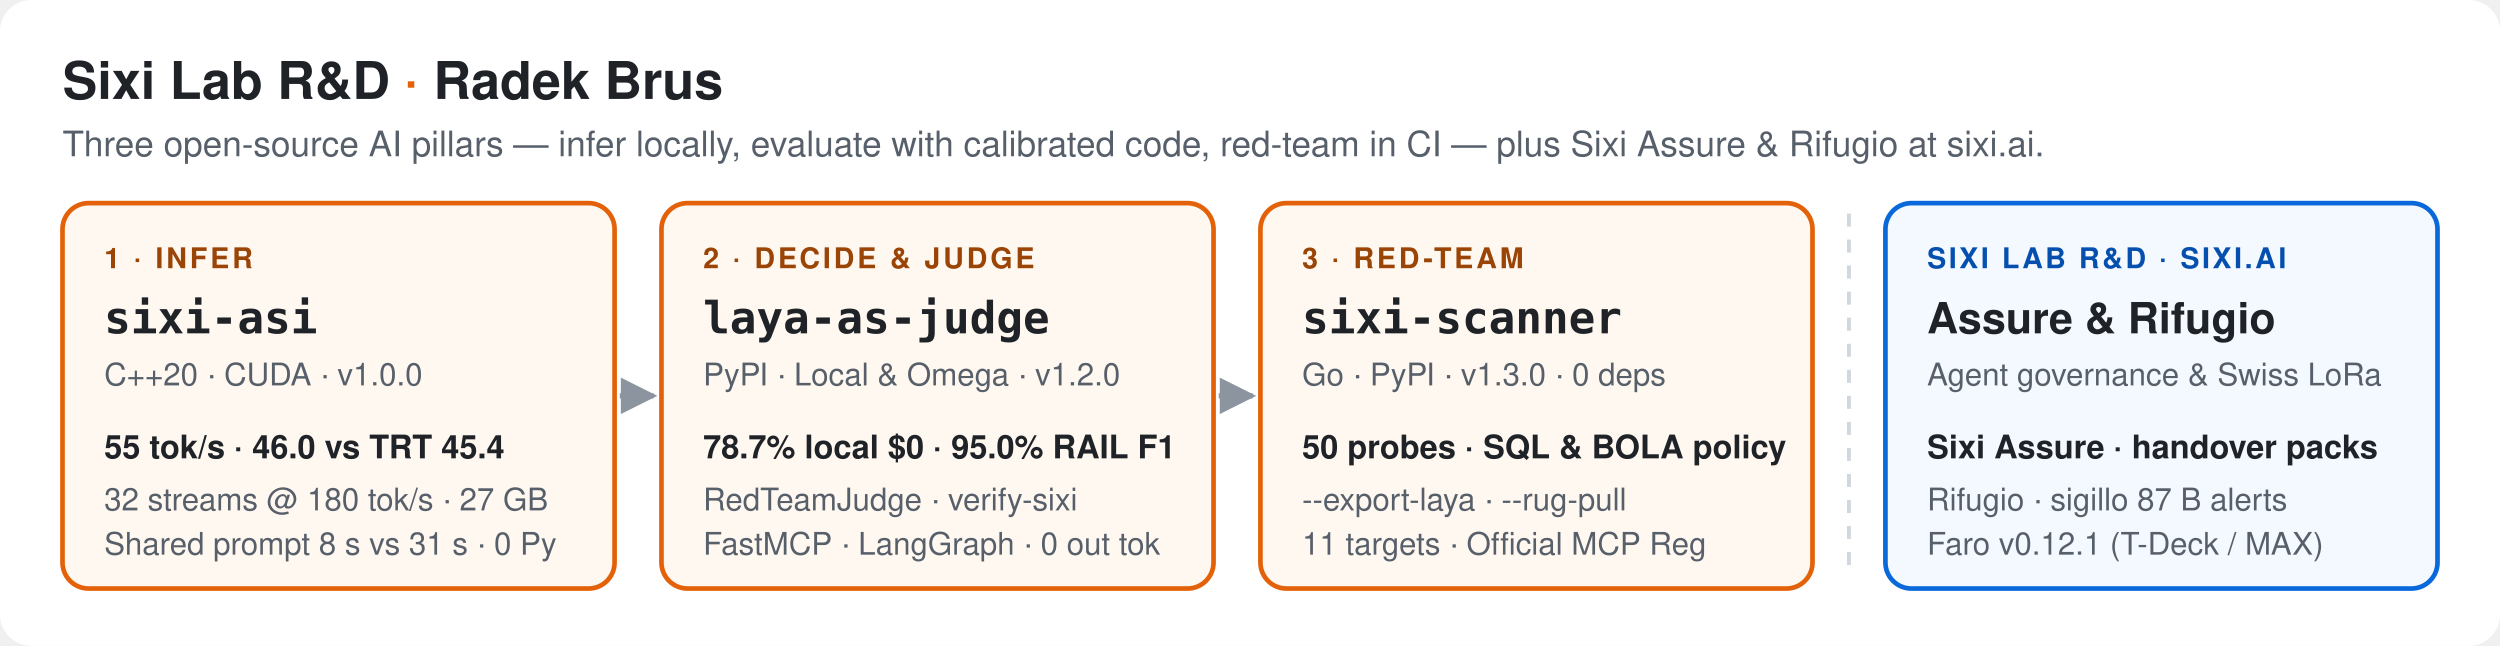
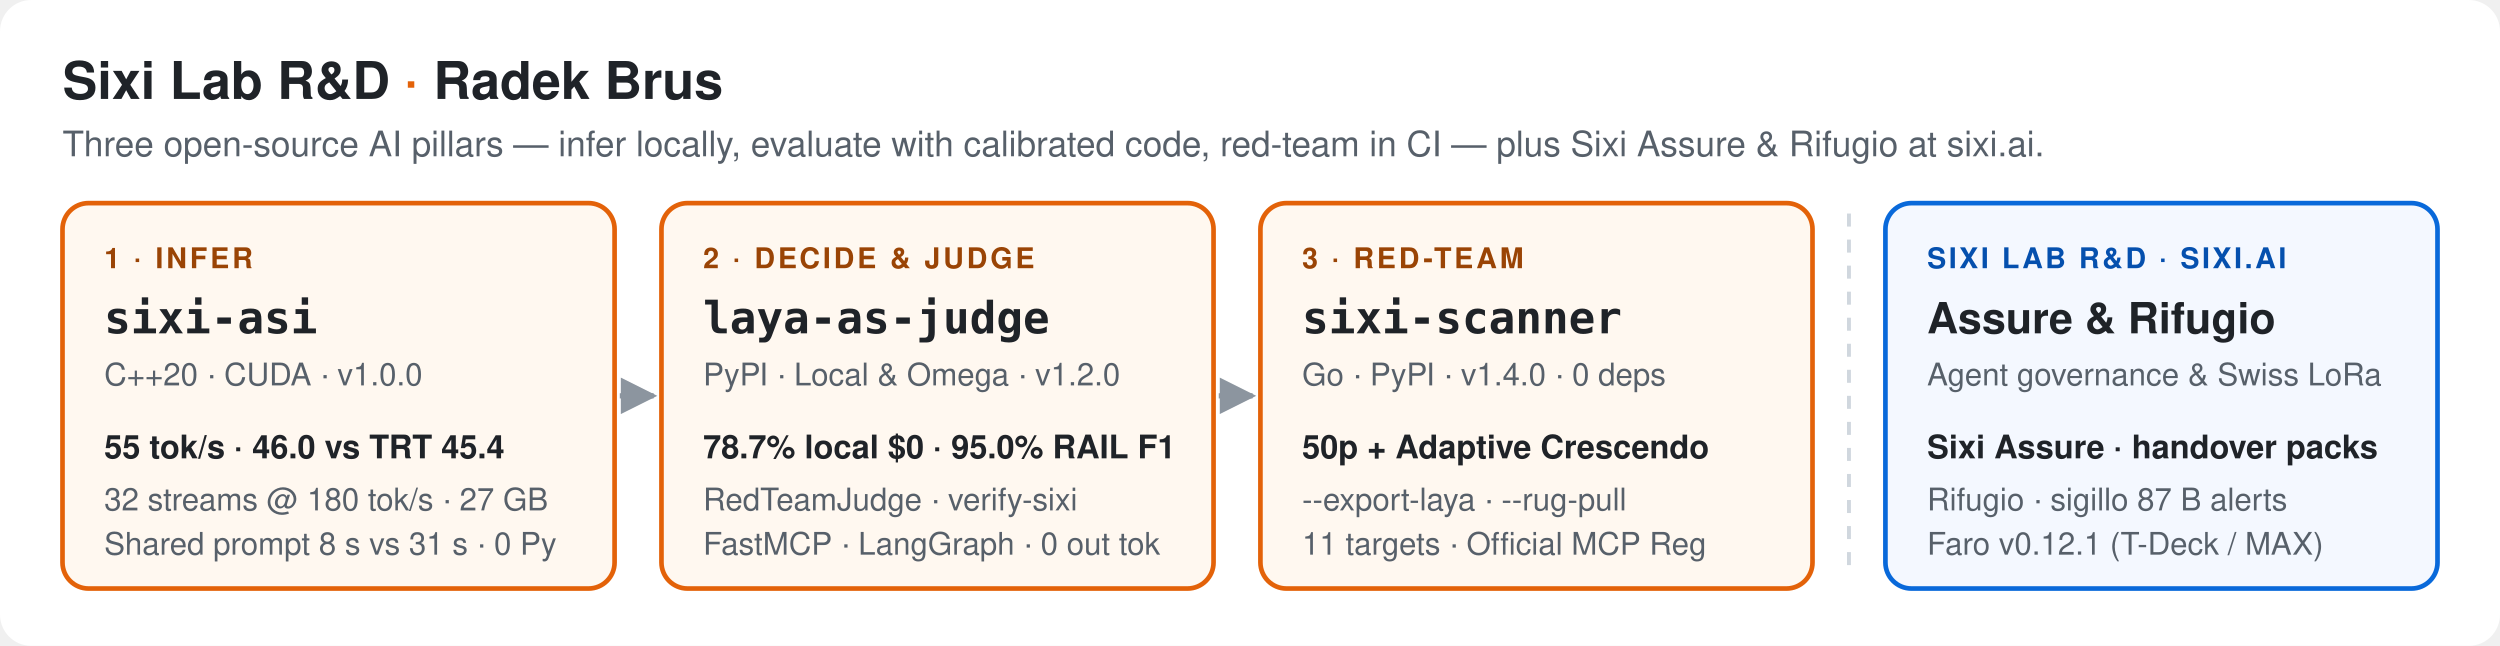
<svg xmlns="http://www.w3.org/2000/svg" viewBox="0 0 960 248" width="960" height="248" font-family="-apple-system, BlinkMacSystemFont, 'Segoe UI', Helvetica, Arial, sans-serif">
  <style>
    .bg { fill: #ffffff; }
    .core { fill: #fff8f0; stroke: #e36209; stroke-width: 1.8; }
    .radio { fill: #f4f8ff; stroke: #0969da; stroke-width: 1.8; }
    .title { fill: #1f2328; font-size: 20px; font-weight: 700; }
    .sub { fill: #57606a; font-size: 13.5px; }
    .accent { fill: #e36209; }
    .step { fill: #9a4405; font-size: 11px; font-weight: 700; letter-spacing: .1em; }
    .step-b { fill: #0550ae; font-size: 11px; font-weight: 700; letter-spacing: .09em; }
    .name { fill: #1f2328; font-size: 17px; font-weight: 700; font-family: ui-monospace, SFMono-Regular, Menlo, monospace; }
    .name-sans { fill: #1f2328; font-size: 16.5px; font-weight: 700; }
    .tag { fill: #57606a; font-size: 12px; font-weight: 500; }
    .stat { fill: #1f2328; font-size: 12.5px; font-weight: 600; }
    .note { fill: #57606a; font-size: 12px; }
    .arrow { stroke: #8c959f; stroke-width: 2; fill: none; }
    .head { fill: #8c959f; }
    .div { stroke: #d0d7de; stroke-width: 1.5; stroke-dasharray: 5 5; }
    @media (prefers-color-scheme: dark) {
      .bg { fill: #0d1117; }
      .core { fill: #1f1610; stroke: #f0883e; }
      .radio { fill: #0d1b2a; stroke: #4493f8; }
      .title, .name, .name-sans, .stat { fill: #e6edf3; }
      .sub, .tag, .note { fill: #8d96a0; }
      .accent, .step { fill: #f0883e; }
      .step-b { fill: #58a6ff; }
      .arrow { stroke: #6e7681; }
      .head { fill: #6e7681; }
      .div { stroke: #30363d; }
    }
  </style>
  <defs>
    <marker id="arr" viewBox="0 0 10 10" refX="9" refY="5" markerWidth="7" markerHeight="7" orient="auto">
      <path class="head" d="M0,0 L10,5 L0,10 z" />
    </marker>
  </defs>
  <rect class="bg" width="960" height="248" rx="12" />
  <text class="title" x="24" y="38">Sixi Lab R&amp;D <tspan class="accent">·</tspan> Radek Brus</text>
  <text class="sub" x="24" y="60">Three open-source AI pillars — infer locally, evaluate with calibrated code, red-team in CI — plus Sixi Assure &amp; Rifugio at sixi.ai.</text>
  <g>
    <rect class="core" x="24" y="78" width="212" height="148" rx="10" />
    <text class="step" x="40" y="103">1 · INFER</text>
    <text class="name" x="40" y="128">sixi-asi</text>
    <text class="tag" x="40" y="148">C++20 · CUDA · v1.0.0</text>
    <text class="stat" x="40" y="176">55 tok/s · 46.0 vs TRT 45.4</text>
    <text class="note" x="40" y="196">32 streams @ 180 tok/s · 27 GB</text>
    <text class="note" x="40" y="213">Shared prompt 8 s vs 31 s · 0 Py</text>
  </g>
  <path class="arrow" d="M238,152 L251,152" marker-end="url(#arr)" />
  <g>
    <rect class="core" x="254" y="78" width="212" height="148" rx="10" />
    <text class="step" x="270" y="103">2 · DECIDE &amp; JUDGE</text>
    <text class="name" x="270" y="128">laya-as-judge</text>
    <text class="tag" x="270" y="148">PyPI · Local &amp; Omega · v1.2.0</text>
    <text class="stat" x="270" y="176">78.7% local $0 · 95.0% RAIL F1</text>
    <text class="note" x="270" y="196">RedTeamJudge · verify-sixi</text>
    <text class="note" x="270" y="213">FastMCP · LangGraph · 0 out tok</text>
  </g>
  <path class="arrow" d="M468,152 L481,152" marker-end="url(#arr)" />
  <g>
    <rect class="core" x="484" y="78" width="212" height="148" rx="10" />
    <text class="step" x="500" y="103">3 · RED-TEAM</text>
    <text class="name" x="500" y="128">sixi-scanner</text>
-     <text class="tag" x="500" y="148">Go · PyPI · v1.3.0 · 0 deps</text>
-     <text class="stat" x="500" y="176">50 probes · SQL &amp; BOLA policy</text>
+     <text class="tag" x="500" y="148">Go · PyPI · v1.4.0 · 0 deps</text>
+     <text class="stat" x="500" y="176">50p + Adaptive Crescendo</text>
    <text class="note" x="500" y="196">--export-laya · --rug-pull</text>
    <text class="note" x="500" y="213">11 targets · Official MCP Reg</text>
  </g>
  <line class="div" x1="710" y1="82" x2="710" y2="222" />
  <g>
    <rect class="radio" x="724" y="78" width="212" height="148" rx="10" />
    <text class="step-b" x="740" y="103">SIXI LAB R&amp;D · SIXI.AI</text>
    <text class="name-sans" x="740" y="128">Assure &amp; Rifugio</text>
    <text class="tag" x="740" y="148">Agent governance &amp; Swiss LoRa</text>
    <text class="stat" x="740" y="176">Sixi Assure · handover packs</text>
    <text class="note" x="740" y="196">Rifugio · sigillo 87 B alerts</text>
    <text class="note" x="740" y="213">Faro v0.12.1 (T-Deck / MAX)</text>
  </g>
</svg>
